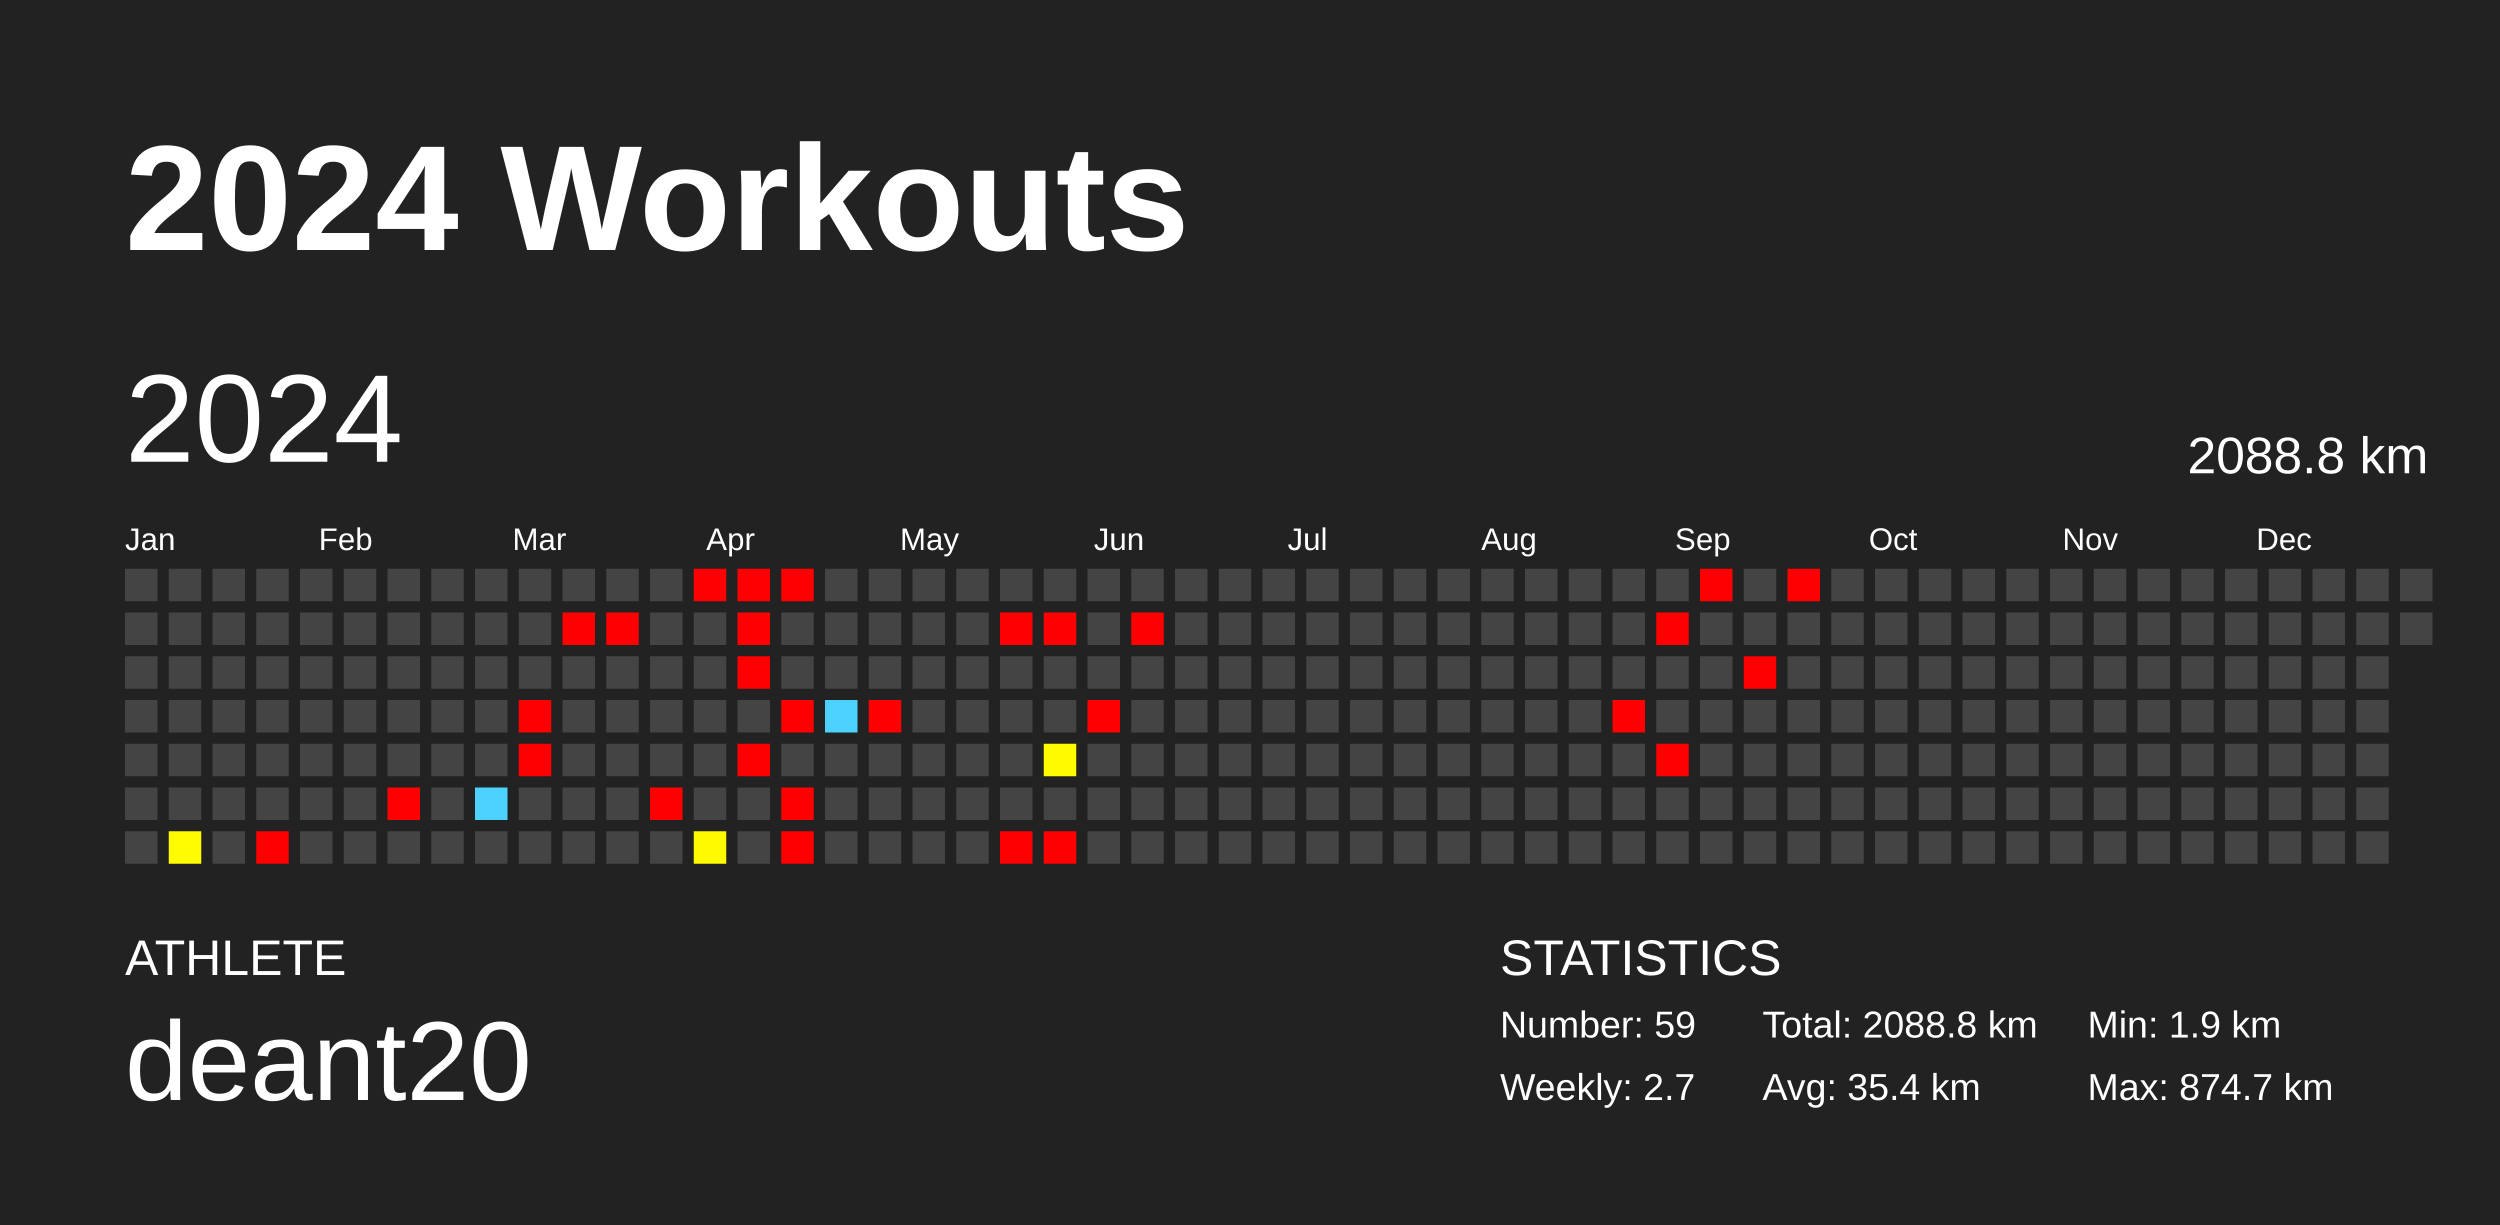
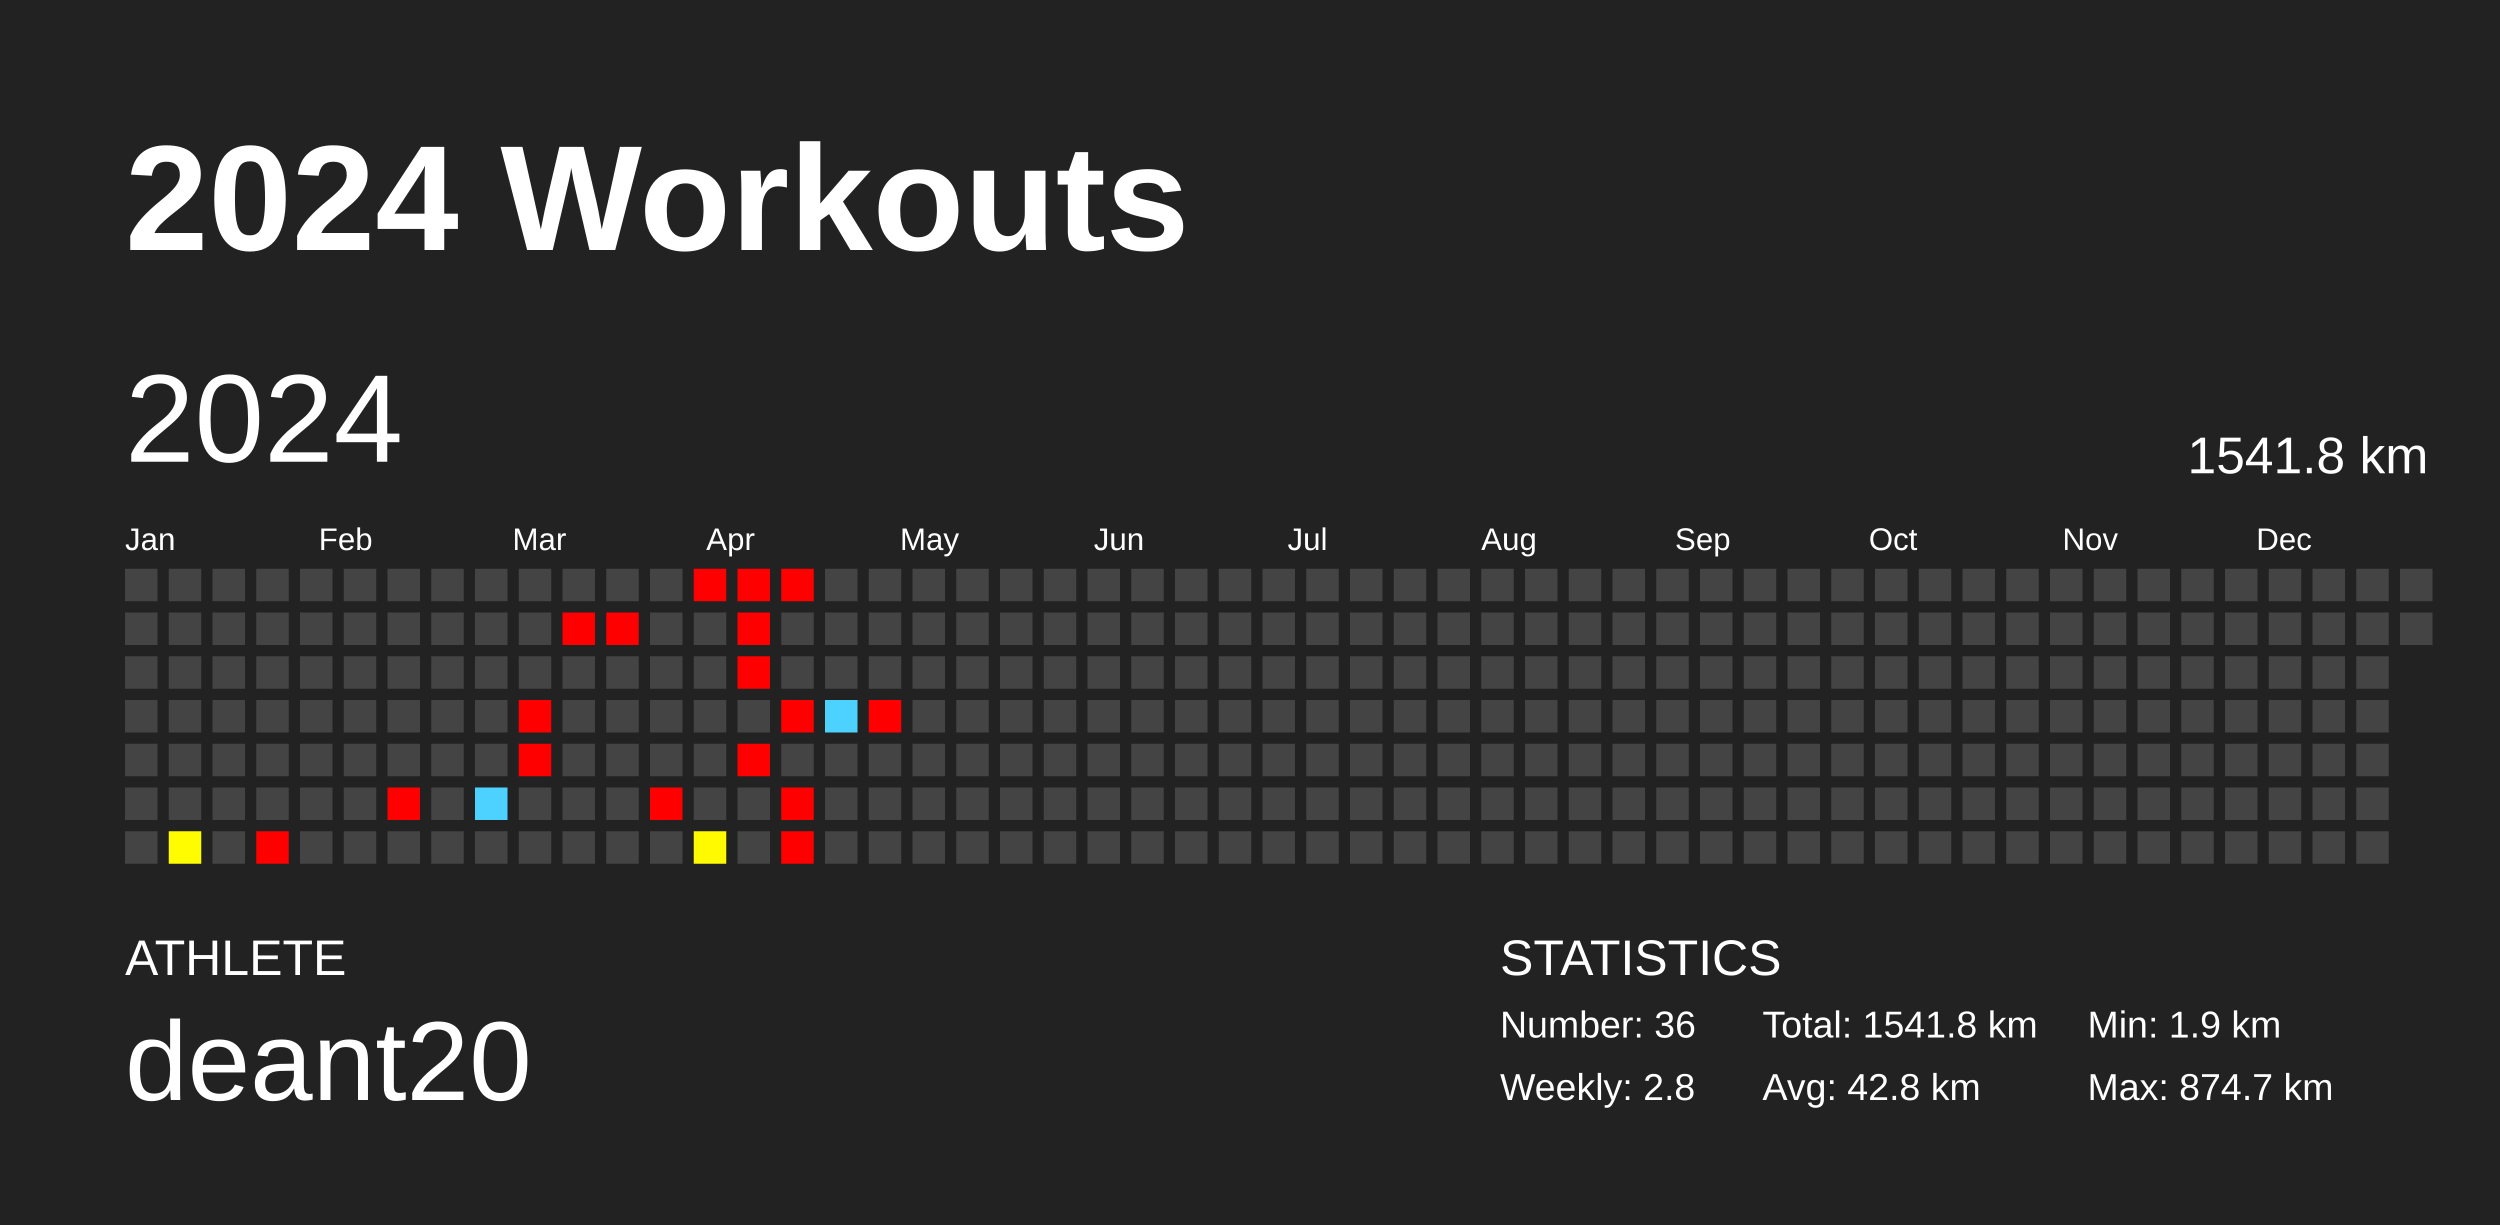
<svg xmlns="http://www.w3.org/2000/svg" baseProfile="full" height="98mm" version="1.1" viewBox="0,0,200,98" width="200mm">
  <defs />
  <rect fill="#222222" height="98" width="200" x="0" y="0" />
  <text fill="#FFFFFF" style="font-size:12px; font-family:Arial; font-weight:bold;" x="10" y="20">2024 Workouts</text>
  <text fill="#FFFFFF" style="font-size:4px; font-family:Arial" x="10" y="78">ATHLETE</text>
  <text fill="#FFFFFF" style="font-size:9px; font-family:Arial" x="10" y="88">deant20</text>
  <text fill="#FFFFFF" style="font-size:4px; font-family:Arial" x="120" y="78">STATISTICS</text>
-   <text fill="#FFFFFF" style="font-size:3px; font-family:Arial" x="120" y="83">Number: 59</text>
-   <text fill="#FFFFFF" style="font-size:3px; font-family:Arial" x="120" y="88">Weekly: 2.7</text>
-   <text fill="#FFFFFF" style="font-size:3px; font-family:Arial" x="141" y="83">Total: 2088.8 km</text>
-   <text fill="#FFFFFF" style="font-size:3px; font-family:Arial" x="141" y="88">Avg: 35.4 km</text>
+   <text fill="#FFFFFF" style="font-size:3px; font-family:Arial" x="120" y="83">Number: 36</text>
+   <text fill="#FFFFFF" style="font-size:3px; font-family:Arial" x="120" y="88">Weekly: 2.8</text>
+   <text fill="#FFFFFF" style="font-size:3px; font-family:Arial" x="141" y="83">Total: 1541.8 km</text>
+   <text fill="#FFFFFF" style="font-size:3px; font-family:Arial" x="141" y="88">Avg: 42.8 km</text>
  <text fill="#FFFFFF" style="font-size:3px; font-family:Arial" x="167" y="83">Min: 1.9 km</text>
  <text fill="#FFFFFF" style="font-size:3px; font-family:Arial" x="167" y="88">Max: 874.7 km</text>
  <text dominant-baseline="hanging" fill="#FFFFFF" style="font-size:10.0px; font-family:Arial;" x="10" y="30">2024</text>
-   <text dominant-baseline="hanging" fill="#FFFFFF" style="font-size:4.125px; font-family:Arial;" x="175" y="35">2088.8 km</text>
+   <text dominant-baseline="hanging" fill="#FFFFFF" style="font-size:4.125px; font-family:Arial;" x="175" y="35">1541.8 km</text>
  <text fill="#FFFFFF" style="font-size:2.5px; font-family:Arial" x="10.0" y="44">Jan</text>
  <text fill="#FFFFFF" style="font-size:2.5px; font-family:Arial" x="25.5" y="44">Feb</text>
  <text fill="#FFFFFF" style="font-size:2.5px; font-family:Arial" x="41.0" y="44">Mar</text>
  <text fill="#FFFFFF" style="font-size:2.5px; font-family:Arial" x="56.5" y="44">Apr</text>
  <text fill="#FFFFFF" style="font-size:2.5px; font-family:Arial" x="72.0" y="44">May</text>
  <text fill="#FFFFFF" style="font-size:2.5px; font-family:Arial" x="87.5" y="44">Jun</text>
  <text fill="#FFFFFF" style="font-size:2.5px; font-family:Arial" x="103.0" y="44">Jul</text>
  <text fill="#FFFFFF" style="font-size:2.5px; font-family:Arial" x="118.5" y="44">Aug</text>
  <text fill="#FFFFFF" style="font-size:2.5px; font-family:Arial" x="134.0" y="44">Sep</text>
  <text fill="#FFFFFF" style="font-size:2.5px; font-family:Arial" x="149.5" y="44">Oct</text>
  <text fill="#FFFFFF" style="font-size:2.5px; font-family:Arial" x="165.0" y="44">Nov</text>
  <text fill="#FFFFFF" style="font-size:2.5px; font-family:Arial" x="180.5" y="44">Dec</text>
  <rect fill="#444444" height="2.6" width="2.6" x="10.0" y="45.5" />
  <rect fill="#444444" height="2.6" width="2.6" x="10.0" y="49.0" />
  <rect fill="#444444" height="2.6" width="2.6" x="10.0" y="52.5" />
  <rect fill="#444444" height="2.6" width="2.6" x="10.0" y="56.0" />
  <rect fill="#444444" height="2.6" width="2.6" x="10.0" y="59.5" />
  <rect fill="#444444" height="2.6" width="2.6" x="10.0" y="63.0" />
  <rect fill="#444444" height="2.6" width="2.6" x="10.0" y="66.5" />
  <rect fill="#444444" height="2.6" width="2.6" x="13.5" y="45.5" />
  <rect fill="#444444" height="2.6" width="2.6" x="13.5" y="49.0" />
  <rect fill="#444444" height="2.6" width="2.6" x="13.5" y="52.5" />
  <rect fill="#444444" height="2.6" width="2.6" x="13.5" y="56.0" />
  <rect fill="#444444" height="2.6" width="2.6" x="13.5" y="59.5" />
  <rect fill="#444444" height="2.6" width="2.6" x="13.5" y="63.0" />
  <rect fill="#fffc00" height="2.6" width="2.6" x="13.5" y="66.5" />
  <rect fill="#444444" height="2.6" width="2.6" x="17.0" y="45.5" />
  <rect fill="#444444" height="2.6" width="2.6" x="17.0" y="49.0" />
  <rect fill="#444444" height="2.6" width="2.6" x="17.0" y="52.5" />
  <rect fill="#444444" height="2.6" width="2.6" x="17.0" y="56.0" />
  <rect fill="#444444" height="2.6" width="2.6" x="17.0" y="59.5" />
  <rect fill="#444444" height="2.6" width="2.6" x="17.0" y="63.0" />
  <rect fill="#444444" height="2.6" width="2.6" x="17.0" y="66.5" />
  <rect fill="#444444" height="2.6" width="2.6" x="20.5" y="45.5" />
  <rect fill="#444444" height="2.6" width="2.6" x="20.5" y="49.0" />
  <rect fill="#444444" height="2.6" width="2.6" x="20.5" y="52.5" />
  <rect fill="#444444" height="2.6" width="2.6" x="20.5" y="56.0" />
  <rect fill="#444444" height="2.6" width="2.6" x="20.5" y="59.5" />
  <rect fill="#444444" height="2.6" width="2.6" x="20.5" y="63.0" />
  <rect fill="red" height="2.6" width="2.6" x="20.5" y="66.5" />
  <rect fill="#444444" height="2.6" width="2.6" x="24.0" y="45.5" />
  <rect fill="#444444" height="2.6" width="2.6" x="24.0" y="49.0" />
  <rect fill="#444444" height="2.6" width="2.6" x="24.0" y="52.5" />
  <rect fill="#444444" height="2.6" width="2.6" x="24.0" y="56.0" />
  <rect fill="#444444" height="2.6" width="2.6" x="24.0" y="59.5" />
  <rect fill="#444444" height="2.6" width="2.6" x="24.0" y="63.0" />
  <rect fill="#444444" height="2.6" width="2.6" x="24.0" y="66.5" />
  <rect fill="#444444" height="2.6" width="2.6" x="27.5" y="45.5" />
  <rect fill="#444444" height="2.6" width="2.6" x="27.5" y="49.0" />
  <rect fill="#444444" height="2.6" width="2.6" x="27.5" y="52.5" />
  <rect fill="#444444" height="2.6" width="2.6" x="27.5" y="56.0" />
  <rect fill="#444444" height="2.6" width="2.6" x="27.5" y="59.5" />
  <rect fill="#444444" height="2.6" width="2.6" x="27.5" y="63.0" />
  <rect fill="#444444" height="2.6" width="2.6" x="27.5" y="66.5" />
  <rect fill="#444444" height="2.6" width="2.6" x="31.0" y="45.5" />
  <rect fill="#444444" height="2.6" width="2.6" x="31.0" y="49.0" />
  <rect fill="#444444" height="2.6" width="2.6" x="31.0" y="52.5" />
  <rect fill="#444444" height="2.6" width="2.6" x="31.0" y="56.0" />
  <rect fill="#444444" height="2.6" width="2.6" x="31.0" y="59.5" />
  <rect fill="red" height="2.6" width="2.6" x="31.0" y="63.0" />
  <rect fill="#444444" height="2.6" width="2.6" x="31.0" y="66.5" />
  <rect fill="#444444" height="2.6" width="2.6" x="34.5" y="45.5" />
  <rect fill="#444444" height="2.6" width="2.6" x="34.5" y="49.0" />
  <rect fill="#444444" height="2.6" width="2.6" x="34.5" y="52.5" />
  <rect fill="#444444" height="2.6" width="2.6" x="34.5" y="56.0" />
  <rect fill="#444444" height="2.6" width="2.6" x="34.5" y="59.5" />
  <rect fill="#444444" height="2.6" width="2.6" x="34.5" y="63.0" />
  <rect fill="#444444" height="2.6" width="2.6" x="34.5" y="66.5" />
  <rect fill="#444444" height="2.6" width="2.6" x="38.0" y="45.5" />
  <rect fill="#444444" height="2.6" width="2.6" x="38.0" y="49.0" />
  <rect fill="#444444" height="2.6" width="2.6" x="38.0" y="52.5" />
  <rect fill="#444444" height="2.6" width="2.6" x="38.0" y="56.0" />
  <rect fill="#444444" height="2.6" width="2.6" x="38.0" y="59.5" />
  <rect fill="#4dd2ff" height="2.6" width="2.6" x="38.0" y="63.0" />
  <rect fill="#444444" height="2.6" width="2.6" x="38.0" y="66.5" />
  <rect fill="#444444" height="2.6" width="2.6" x="41.5" y="45.5" />
  <rect fill="#444444" height="2.6" width="2.6" x="41.5" y="49.0" />
  <rect fill="#444444" height="2.6" width="2.6" x="41.5" y="52.5" />
  <rect fill="red" height="2.6" width="2.6" x="41.5" y="56.0" />
  <rect fill="red" height="2.6" width="2.6" x="41.5" y="59.5" />
  <rect fill="#444444" height="2.6" width="2.6" x="41.5" y="63.0" />
  <rect fill="#444444" height="2.6" width="2.6" x="41.5" y="66.5" />
  <rect fill="#444444" height="2.6" width="2.6" x="45.0" y="45.5" />
  <rect fill="red" height="2.6" width="2.6" x="45.0" y="49.0" />
  <rect fill="#444444" height="2.6" width="2.6" x="45.0" y="52.5" />
  <rect fill="#444444" height="2.6" width="2.6" x="45.0" y="56.0" />
  <rect fill="#444444" height="2.6" width="2.6" x="45.0" y="59.5" />
  <rect fill="#444444" height="2.6" width="2.6" x="45.0" y="63.0" />
  <rect fill="#444444" height="2.6" width="2.6" x="45.0" y="66.5" />
  <rect fill="#444444" height="2.6" width="2.6" x="48.5" y="45.5" />
  <rect fill="red" height="2.6" width="2.6" x="48.5" y="49.0" />
  <rect fill="#444444" height="2.6" width="2.6" x="48.5" y="52.5" />
  <rect fill="#444444" height="2.6" width="2.6" x="48.5" y="56.0" />
  <rect fill="#444444" height="2.6" width="2.6" x="48.5" y="59.5" />
  <rect fill="#444444" height="2.6" width="2.6" x="48.5" y="63.0" />
  <rect fill="#444444" height="2.6" width="2.6" x="48.5" y="66.5" />
  <rect fill="#444444" height="2.6" width="2.6" x="52.0" y="45.5" />
  <rect fill="#444444" height="2.6" width="2.6" x="52.0" y="49.0" />
  <rect fill="#444444" height="2.6" width="2.6" x="52.0" y="52.5" />
  <rect fill="#444444" height="2.6" width="2.6" x="52.0" y="56.0" />
  <rect fill="#444444" height="2.6" width="2.6" x="52.0" y="59.5" />
  <rect fill="red" height="2.6" width="2.6" x="52.0" y="63.0" />
  <rect fill="#444444" height="2.6" width="2.6" x="52.0" y="66.5" />
  <rect fill="red" height="2.6" width="2.6" x="55.5" y="45.5" />
  <rect fill="#444444" height="2.6" width="2.6" x="55.5" y="49.0" />
  <rect fill="#444444" height="2.6" width="2.6" x="55.5" y="52.5" />
  <rect fill="#444444" height="2.6" width="2.6" x="55.5" y="56.0" />
  <rect fill="#444444" height="2.6" width="2.6" x="55.5" y="59.5" />
  <rect fill="#444444" height="2.6" width="2.6" x="55.5" y="63.0" />
  <rect fill="#fffa00" height="2.6" width="2.6" x="55.5" y="66.5" />
  <rect fill="red" height="2.6" width="2.6" x="59.0" y="45.5" />
  <rect fill="red" height="2.6" width="2.6" x="59.0" y="49.0" />
  <rect fill="red" height="2.6" width="2.6" x="59.0" y="52.5" />
  <rect fill="#444444" height="2.6" width="2.6" x="59.0" y="56.0" />
  <rect fill="red" height="2.6" width="2.6" x="59.0" y="59.5" />
  <rect fill="#444444" height="2.6" width="2.6" x="59.0" y="63.0" />
  <rect fill="#444444" height="2.6" width="2.6" x="59.0" y="66.5" />
  <rect fill="red" height="2.6" width="2.6" x="62.5" y="45.5" />
  <rect fill="#444444" height="2.6" width="2.6" x="62.5" y="49.0" />
  <rect fill="#444444" height="2.6" width="2.6" x="62.5" y="52.5" />
  <rect fill="red" height="2.6" width="2.6" x="62.5" y="56.0" />
  <rect fill="#444444" height="2.6" width="2.6" x="62.5" y="59.5" />
  <rect fill="red" height="2.6" width="2.6" x="62.5" y="63.0" />
  <rect fill="red" height="2.6" width="2.6" x="62.5" y="66.5" />
  <rect fill="#444444" height="2.6" width="2.6" x="66.0" y="45.5" />
  <rect fill="#444444" height="2.6" width="2.6" x="66.0" y="49.0" />
  <rect fill="#444444" height="2.6" width="2.6" x="66.0" y="52.5" />
  <rect fill="#4dd2ff" height="2.6" width="2.6" x="66.0" y="56.0" />
  <rect fill="#444444" height="2.6" width="2.6" x="66.0" y="59.5" />
  <rect fill="#444444" height="2.6" width="2.6" x="66.0" y="63.0" />
  <rect fill="#444444" height="2.6" width="2.6" x="66.0" y="66.5" />
  <rect fill="#444444" height="2.6" width="2.6" x="69.5" y="45.5" />
  <rect fill="#444444" height="2.6" width="2.6" x="69.5" y="49.0" />
  <rect fill="#444444" height="2.6" width="2.6" x="69.5" y="52.5" />
  <rect fill="red" height="2.6" width="2.6" x="69.5" y="56.0" />
  <rect fill="#444444" height="2.6" width="2.6" x="69.5" y="59.5" />
  <rect fill="#444444" height="2.6" width="2.6" x="69.5" y="63.0" />
  <rect fill="#444444" height="2.6" width="2.6" x="69.5" y="66.5" />
  <rect fill="#444444" height="2.6" width="2.6" x="73.0" y="45.5" />
  <rect fill="#444444" height="2.6" width="2.6" x="73.0" y="49.0" />
  <rect fill="#444444" height="2.6" width="2.6" x="73.0" y="52.5" />
  <rect fill="#444444" height="2.6" width="2.6" x="73.0" y="56.0" />
  <rect fill="#444444" height="2.6" width="2.6" x="73.0" y="59.5" />
  <rect fill="#444444" height="2.6" width="2.6" x="73.0" y="63.0" />
  <rect fill="#444444" height="2.6" width="2.6" x="73.0" y="66.5" />
  <rect fill="#444444" height="2.6" width="2.6" x="76.5" y="45.5" />
  <rect fill="#444444" height="2.6" width="2.6" x="76.5" y="49.0" />
  <rect fill="#444444" height="2.6" width="2.6" x="76.5" y="52.5" />
  <rect fill="#444444" height="2.6" width="2.6" x="76.5" y="56.0" />
  <rect fill="#444444" height="2.6" width="2.6" x="76.5" y="59.5" />
  <rect fill="#444444" height="2.6" width="2.6" x="76.5" y="63.0" />
  <rect fill="#444444" height="2.6" width="2.6" x="76.5" y="66.5" />
  <rect fill="#444444" height="2.6" width="2.6" x="80.0" y="45.5" />
-   <rect fill="red" height="2.6" width="2.6" x="80.0" y="49.0" />
+   <rect fill="#444444" height="2.6" width="2.6" x="80.0" y="49.0" />
  <rect fill="#444444" height="2.6" width="2.6" x="80.0" y="52.5" />
  <rect fill="#444444" height="2.6" width="2.6" x="80.0" y="56.0" />
  <rect fill="#444444" height="2.6" width="2.6" x="80.0" y="59.5" />
  <rect fill="#444444" height="2.6" width="2.6" x="80.0" y="63.0" />
-   <rect fill="red" height="2.6" width="2.6" x="80.0" y="66.5" />
+   <rect fill="#444444" height="2.6" width="2.6" x="80.0" y="66.5" />
  <rect fill="#444444" height="2.6" width="2.6" x="83.5" y="45.5" />
-   <rect fill="red" height="2.6" width="2.6" x="83.5" y="49.0" />
+   <rect fill="#444444" height="2.6" width="2.6" x="83.5" y="49.0" />
  <rect fill="#444444" height="2.6" width="2.6" x="83.5" y="52.5" />
  <rect fill="#444444" height="2.6" width="2.6" x="83.5" y="56.0" />
-   <rect fill="#fffa00" height="2.6" width="2.6" x="83.5" y="59.5" />
+   <rect fill="#444444" height="2.6" width="2.6" x="83.5" y="59.5" />
  <rect fill="#444444" height="2.6" width="2.6" x="83.5" y="63.0" />
-   <rect fill="red" height="2.6" width="2.6" x="83.5" y="66.5" />
+   <rect fill="#444444" height="2.6" width="2.6" x="83.5" y="66.5" />
  <rect fill="#444444" height="2.6" width="2.6" x="87.0" y="45.5" />
  <rect fill="#444444" height="2.6" width="2.6" x="87.0" y="49.0" />
  <rect fill="#444444" height="2.6" width="2.6" x="87.0" y="52.5" />
-   <rect fill="red" height="2.6" width="2.6" x="87.0" y="56.0" />
+   <rect fill="#444444" height="2.6" width="2.6" x="87.0" y="56.0" />
  <rect fill="#444444" height="2.6" width="2.6" x="87.0" y="59.5" />
  <rect fill="#444444" height="2.6" width="2.6" x="87.0" y="63.0" />
  <rect fill="#444444" height="2.6" width="2.6" x="87.0" y="66.5" />
  <rect fill="#444444" height="2.6" width="2.6" x="90.5" y="45.5" />
-   <rect fill="red" height="2.6" width="2.6" x="90.5" y="49.0" />
+   <rect fill="#444444" height="2.6" width="2.6" x="90.5" y="49.0" />
  <rect fill="#444444" height="2.6" width="2.6" x="90.5" y="52.5" />
  <rect fill="#444444" height="2.6" width="2.6" x="90.5" y="56.0" />
  <rect fill="#444444" height="2.6" width="2.6" x="90.5" y="59.5" />
  <rect fill="#444444" height="2.6" width="2.6" x="90.5" y="63.0" />
  <rect fill="#444444" height="2.6" width="2.6" x="90.5" y="66.5" />
  <rect fill="#444444" height="2.6" width="2.6" x="94.0" y="45.5" />
  <rect fill="#444444" height="2.6" width="2.6" x="94.0" y="49.0" />
  <rect fill="#444444" height="2.6" width="2.6" x="94.0" y="52.5" />
  <rect fill="#444444" height="2.6" width="2.6" x="94.0" y="56.0" />
  <rect fill="#444444" height="2.6" width="2.6" x="94.0" y="59.5" />
  <rect fill="#444444" height="2.6" width="2.6" x="94.0" y="63.0" />
  <rect fill="#444444" height="2.6" width="2.6" x="94.0" y="66.5" />
  <rect fill="#444444" height="2.6" width="2.6" x="97.5" y="45.5" />
  <rect fill="#444444" height="2.6" width="2.6" x="97.5" y="49.0" />
  <rect fill="#444444" height="2.6" width="2.6" x="97.5" y="52.5" />
  <rect fill="#444444" height="2.6" width="2.6" x="97.5" y="56.0" />
  <rect fill="#444444" height="2.6" width="2.6" x="97.5" y="59.5" />
  <rect fill="#444444" height="2.6" width="2.6" x="97.5" y="63.0" />
  <rect fill="#444444" height="2.6" width="2.6" x="97.5" y="66.5" />
  <rect fill="#444444" height="2.6" width="2.6" x="101.0" y="45.5" />
  <rect fill="#444444" height="2.6" width="2.6" x="101.0" y="49.0" />
  <rect fill="#444444" height="2.6" width="2.6" x="101.0" y="52.5" />
  <rect fill="#444444" height="2.6" width="2.6" x="101.0" y="56.0" />
  <rect fill="#444444" height="2.6" width="2.6" x="101.0" y="59.5" />
  <rect fill="#444444" height="2.6" width="2.6" x="101.0" y="63.0" />
  <rect fill="#444444" height="2.6" width="2.6" x="101.0" y="66.5" />
  <rect fill="#444444" height="2.6" width="2.6" x="104.5" y="45.5" />
  <rect fill="#444444" height="2.6" width="2.6" x="104.5" y="49.0" />
  <rect fill="#444444" height="2.6" width="2.6" x="104.5" y="52.5" />
  <rect fill="#444444" height="2.6" width="2.6" x="104.5" y="56.0" />
  <rect fill="#444444" height="2.6" width="2.6" x="104.5" y="59.5" />
  <rect fill="#444444" height="2.6" width="2.6" x="104.5" y="63.0" />
  <rect fill="#444444" height="2.6" width="2.6" x="104.5" y="66.5" />
  <rect fill="#444444" height="2.6" width="2.6" x="108.0" y="45.5" />
  <rect fill="#444444" height="2.6" width="2.6" x="108.0" y="49.0" />
  <rect fill="#444444" height="2.6" width="2.6" x="108.0" y="52.5" />
  <rect fill="#444444" height="2.6" width="2.6" x="108.0" y="56.0" />
  <rect fill="#444444" height="2.6" width="2.6" x="108.0" y="59.5" />
  <rect fill="#444444" height="2.6" width="2.6" x="108.0" y="63.0" />
  <rect fill="#444444" height="2.6" width="2.6" x="108.0" y="66.5" />
  <rect fill="#444444" height="2.6" width="2.6" x="111.5" y="45.5" />
  <rect fill="#444444" height="2.6" width="2.6" x="111.5" y="49.0" />
  <rect fill="#444444" height="2.6" width="2.6" x="111.5" y="52.5" />
  <rect fill="#444444" height="2.6" width="2.6" x="111.5" y="56.0" />
  <rect fill="#444444" height="2.6" width="2.6" x="111.5" y="59.5" />
  <rect fill="#444444" height="2.6" width="2.6" x="111.5" y="63.0" />
  <rect fill="#444444" height="2.6" width="2.6" x="111.5" y="66.5" />
  <rect fill="#444444" height="2.6" width="2.6" x="115.0" y="45.5" />
  <rect fill="#444444" height="2.6" width="2.6" x="115.0" y="49.0" />
  <rect fill="#444444" height="2.6" width="2.6" x="115.0" y="52.5" />
  <rect fill="#444444" height="2.6" width="2.6" x="115.0" y="56.0" />
  <rect fill="#444444" height="2.6" width="2.6" x="115.0" y="59.5" />
  <rect fill="#444444" height="2.6" width="2.6" x="115.0" y="63.0" />
  <rect fill="#444444" height="2.6" width="2.6" x="115.0" y="66.5" />
  <rect fill="#444444" height="2.6" width="2.6" x="118.5" y="45.5" />
  <rect fill="#444444" height="2.6" width="2.6" x="118.5" y="49.0" />
  <rect fill="#444444" height="2.6" width="2.6" x="118.5" y="52.5" />
  <rect fill="#444444" height="2.6" width="2.6" x="118.5" y="56.0" />
  <rect fill="#444444" height="2.6" width="2.6" x="118.5" y="59.5" />
  <rect fill="#444444" height="2.6" width="2.6" x="118.5" y="63.0" />
  <rect fill="#444444" height="2.6" width="2.6" x="118.5" y="66.5" />
  <rect fill="#444444" height="2.6" width="2.6" x="122.0" y="45.5" />
  <rect fill="#444444" height="2.6" width="2.6" x="122.0" y="49.0" />
  <rect fill="#444444" height="2.6" width="2.6" x="122.0" y="52.5" />
  <rect fill="#444444" height="2.6" width="2.6" x="122.0" y="56.0" />
  <rect fill="#444444" height="2.6" width="2.6" x="122.0" y="59.5" />
  <rect fill="#444444" height="2.6" width="2.6" x="122.0" y="63.0" />
  <rect fill="#444444" height="2.6" width="2.6" x="122.0" y="66.5" />
  <rect fill="#444444" height="2.6" width="2.6" x="125.5" y="45.5" />
  <rect fill="#444444" height="2.6" width="2.6" x="125.5" y="49.0" />
  <rect fill="#444444" height="2.6" width="2.6" x="125.5" y="52.5" />
  <rect fill="#444444" height="2.6" width="2.6" x="125.5" y="56.0" />
  <rect fill="#444444" height="2.6" width="2.6" x="125.5" y="59.5" />
  <rect fill="#444444" height="2.6" width="2.6" x="125.5" y="63.0" />
  <rect fill="#444444" height="2.6" width="2.6" x="125.5" y="66.5" />
  <rect fill="#444444" height="2.6" width="2.6" x="129.0" y="45.5" />
  <rect fill="#444444" height="2.6" width="2.6" x="129.0" y="49.0" />
  <rect fill="#444444" height="2.6" width="2.6" x="129.0" y="52.5" />
-   <rect fill="red" height="2.6" width="2.6" x="129.0" y="56.0" />
+   <rect fill="#444444" height="2.6" width="2.6" x="129.0" y="56.0" />
  <rect fill="#444444" height="2.6" width="2.6" x="129.0" y="59.5" />
  <rect fill="#444444" height="2.6" width="2.6" x="129.0" y="63.0" />
  <rect fill="#444444" height="2.6" width="2.6" x="129.0" y="66.5" />
  <rect fill="#444444" height="2.6" width="2.6" x="132.5" y="45.5" />
-   <rect fill="red" height="2.6" width="2.6" x="132.5" y="49.0" />
+   <rect fill="#444444" height="2.6" width="2.6" x="132.5" y="49.0" />
  <rect fill="#444444" height="2.6" width="2.6" x="132.5" y="52.5" />
  <rect fill="#444444" height="2.6" width="2.6" x="132.5" y="56.0" />
-   <rect fill="red" height="2.6" width="2.6" x="132.5" y="59.5" />
+   <rect fill="#444444" height="2.6" width="2.6" x="132.5" y="59.5" />
  <rect fill="#444444" height="2.6" width="2.6" x="132.5" y="63.0" />
  <rect fill="#444444" height="2.6" width="2.6" x="132.5" y="66.5" />
-   <rect fill="red" height="2.6" width="2.6" x="136.0" y="45.5" />
+   <rect fill="#444444" height="2.6" width="2.6" x="136.0" y="45.5" />
  <rect fill="#444444" height="2.6" width="2.6" x="136.0" y="49.0" />
  <rect fill="#444444" height="2.6" width="2.6" x="136.0" y="52.5" />
  <rect fill="#444444" height="2.6" width="2.6" x="136.0" y="56.0" />
  <rect fill="#444444" height="2.6" width="2.6" x="136.0" y="59.5" />
  <rect fill="#444444" height="2.6" width="2.6" x="136.0" y="63.0" />
  <rect fill="#444444" height="2.6" width="2.6" x="136.0" y="66.5" />
  <rect fill="#444444" height="2.6" width="2.6" x="139.5" y="45.5" />
  <rect fill="#444444" height="2.6" width="2.6" x="139.5" y="49.0" />
-   <rect fill="red" height="2.6" width="2.6" x="139.5" y="52.5" />
+   <rect fill="#444444" height="2.6" width="2.6" x="139.5" y="52.5" />
  <rect fill="#444444" height="2.6" width="2.6" x="139.5" y="56.0" />
  <rect fill="#444444" height="2.6" width="2.6" x="139.5" y="59.5" />
  <rect fill="#444444" height="2.6" width="2.6" x="139.5" y="63.0" />
  <rect fill="#444444" height="2.6" width="2.6" x="139.5" y="66.5" />
-   <rect fill="red" height="2.6" width="2.6" x="143.0" y="45.5" />
+   <rect fill="#444444" height="2.6" width="2.6" x="143.0" y="45.5" />
  <rect fill="#444444" height="2.6" width="2.6" x="143.0" y="49.0" />
  <rect fill="#444444" height="2.6" width="2.6" x="143.0" y="52.5" />
  <rect fill="#444444" height="2.6" width="2.6" x="143.0" y="56.0" />
  <rect fill="#444444" height="2.6" width="2.6" x="143.0" y="59.5" />
  <rect fill="#444444" height="2.6" width="2.6" x="143.0" y="63.0" />
  <rect fill="#444444" height="2.6" width="2.6" x="143.0" y="66.5" />
  <rect fill="#444444" height="2.6" width="2.6" x="146.5" y="45.5" />
  <rect fill="#444444" height="2.6" width="2.6" x="146.5" y="49.0" />
  <rect fill="#444444" height="2.6" width="2.6" x="146.5" y="52.5" />
  <rect fill="#444444" height="2.6" width="2.6" x="146.5" y="56.0" />
  <rect fill="#444444" height="2.6" width="2.6" x="146.5" y="59.5" />
  <rect fill="#444444" height="2.6" width="2.6" x="146.5" y="63.0" />
  <rect fill="#444444" height="2.6" width="2.6" x="146.5" y="66.5" />
  <rect fill="#444444" height="2.6" width="2.6" x="150.0" y="45.5" />
  <rect fill="#444444" height="2.6" width="2.6" x="150.0" y="49.0" />
  <rect fill="#444444" height="2.6" width="2.6" x="150.0" y="52.5" />
  <rect fill="#444444" height="2.6" width="2.6" x="150.0" y="56.0" />
  <rect fill="#444444" height="2.6" width="2.6" x="150.0" y="59.5" />
  <rect fill="#444444" height="2.6" width="2.6" x="150.0" y="63.0" />
  <rect fill="#444444" height="2.6" width="2.6" x="150.0" y="66.5" />
  <rect fill="#444444" height="2.6" width="2.6" x="153.5" y="45.5" />
  <rect fill="#444444" height="2.6" width="2.6" x="153.5" y="49.0" />
  <rect fill="#444444" height="2.6" width="2.6" x="153.5" y="52.5" />
  <rect fill="#444444" height="2.6" width="2.6" x="153.5" y="56.0" />
  <rect fill="#444444" height="2.6" width="2.6" x="153.5" y="59.5" />
  <rect fill="#444444" height="2.6" width="2.6" x="153.5" y="63.0" />
  <rect fill="#444444" height="2.6" width="2.6" x="153.5" y="66.5" />
  <rect fill="#444444" height="2.6" width="2.6" x="157.0" y="45.5" />
  <rect fill="#444444" height="2.6" width="2.6" x="157.0" y="49.0" />
  <rect fill="#444444" height="2.6" width="2.6" x="157.0" y="52.5" />
  <rect fill="#444444" height="2.6" width="2.6" x="157.0" y="56.0" />
  <rect fill="#444444" height="2.6" width="2.6" x="157.0" y="59.5" />
  <rect fill="#444444" height="2.6" width="2.6" x="157.0" y="63.0" />
  <rect fill="#444444" height="2.6" width="2.6" x="157.0" y="66.5" />
  <rect fill="#444444" height="2.6" width="2.6" x="160.5" y="45.5" />
  <rect fill="#444444" height="2.6" width="2.6" x="160.5" y="49.0" />
  <rect fill="#444444" height="2.6" width="2.6" x="160.5" y="52.5" />
  <rect fill="#444444" height="2.6" width="2.6" x="160.5" y="56.0" />
  <rect fill="#444444" height="2.6" width="2.6" x="160.5" y="59.5" />
  <rect fill="#444444" height="2.6" width="2.6" x="160.5" y="63.0" />
  <rect fill="#444444" height="2.6" width="2.6" x="160.5" y="66.5" />
  <rect fill="#444444" height="2.6" width="2.6" x="164.0" y="45.5" />
  <rect fill="#444444" height="2.6" width="2.6" x="164.0" y="49.0" />
  <rect fill="#444444" height="2.6" width="2.6" x="164.0" y="52.5" />
  <rect fill="#444444" height="2.6" width="2.6" x="164.0" y="56.0" />
  <rect fill="#444444" height="2.6" width="2.6" x="164.0" y="59.5" />
  <rect fill="#444444" height="2.6" width="2.6" x="164.0" y="63.0" />
  <rect fill="#444444" height="2.6" width="2.6" x="164.0" y="66.5" />
  <rect fill="#444444" height="2.6" width="2.6" x="167.5" y="45.5" />
  <rect fill="#444444" height="2.6" width="2.6" x="167.5" y="49.0" />
  <rect fill="#444444" height="2.6" width="2.6" x="167.5" y="52.5" />
  <rect fill="#444444" height="2.6" width="2.6" x="167.5" y="56.0" />
  <rect fill="#444444" height="2.6" width="2.6" x="167.5" y="59.5" />
  <rect fill="#444444" height="2.6" width="2.6" x="167.5" y="63.0" />
  <rect fill="#444444" height="2.6" width="2.6" x="167.5" y="66.5" />
  <rect fill="#444444" height="2.6" width="2.6" x="171.0" y="45.5" />
  <rect fill="#444444" height="2.6" width="2.6" x="171.0" y="49.0" />
  <rect fill="#444444" height="2.6" width="2.6" x="171.0" y="52.5" />
  <rect fill="#444444" height="2.6" width="2.6" x="171.0" y="56.0" />
  <rect fill="#444444" height="2.6" width="2.6" x="171.0" y="59.5" />
  <rect fill="#444444" height="2.6" width="2.6" x="171.0" y="63.0" />
  <rect fill="#444444" height="2.6" width="2.6" x="171.0" y="66.5" />
  <rect fill="#444444" height="2.6" width="2.6" x="174.5" y="45.5" />
  <rect fill="#444444" height="2.6" width="2.6" x="174.5" y="49.0" />
  <rect fill="#444444" height="2.6" width="2.6" x="174.5" y="52.5" />
  <rect fill="#444444" height="2.6" width="2.6" x="174.5" y="56.0" />
  <rect fill="#444444" height="2.6" width="2.6" x="174.5" y="59.5" />
  <rect fill="#444444" height="2.6" width="2.6" x="174.5" y="63.0" />
  <rect fill="#444444" height="2.6" width="2.6" x="174.5" y="66.5" />
  <rect fill="#444444" height="2.6" width="2.6" x="178.0" y="45.5" />
  <rect fill="#444444" height="2.6" width="2.6" x="178.0" y="49.0" />
  <rect fill="#444444" height="2.6" width="2.6" x="178.0" y="52.5" />
  <rect fill="#444444" height="2.6" width="2.6" x="178.0" y="56.0" />
  <rect fill="#444444" height="2.6" width="2.6" x="178.0" y="59.5" />
  <rect fill="#444444" height="2.6" width="2.6" x="178.0" y="63.0" />
  <rect fill="#444444" height="2.6" width="2.6" x="178.0" y="66.5" />
  <rect fill="#444444" height="2.6" width="2.6" x="181.5" y="45.5" />
  <rect fill="#444444" height="2.6" width="2.6" x="181.5" y="49.0" />
  <rect fill="#444444" height="2.6" width="2.6" x="181.5" y="52.5" />
  <rect fill="#444444" height="2.6" width="2.6" x="181.5" y="56.0" />
  <rect fill="#444444" height="2.6" width="2.6" x="181.5" y="59.5" />
  <rect fill="#444444" height="2.6" width="2.6" x="181.5" y="63.0" />
  <rect fill="#444444" height="2.6" width="2.6" x="181.5" y="66.5" />
  <rect fill="#444444" height="2.6" width="2.6" x="185.0" y="45.5" />
  <rect fill="#444444" height="2.6" width="2.6" x="185.0" y="49.0" />
  <rect fill="#444444" height="2.6" width="2.6" x="185.0" y="52.5" />
  <rect fill="#444444" height="2.6" width="2.6" x="185.0" y="56.0" />
  <rect fill="#444444" height="2.6" width="2.6" x="185.0" y="59.5" />
  <rect fill="#444444" height="2.6" width="2.6" x="185.0" y="63.0" />
  <rect fill="#444444" height="2.6" width="2.6" x="185.0" y="66.5" />
  <rect fill="#444444" height="2.6" width="2.6" x="188.5" y="45.5" />
  <rect fill="#444444" height="2.6" width="2.6" x="188.5" y="49.0" />
  <rect fill="#444444" height="2.6" width="2.6" x="188.5" y="52.5" />
  <rect fill="#444444" height="2.6" width="2.6" x="188.5" y="56.0" />
  <rect fill="#444444" height="2.6" width="2.6" x="188.5" y="59.5" />
  <rect fill="#444444" height="2.6" width="2.6" x="188.5" y="63.0" />
  <rect fill="#444444" height="2.6" width="2.6" x="188.5" y="66.5" />
  <rect fill="#444444" height="2.6" width="2.6" x="192.0" y="45.5" />
  <rect fill="#444444" height="2.6" width="2.6" x="192.0" y="49.0" />
</svg>
